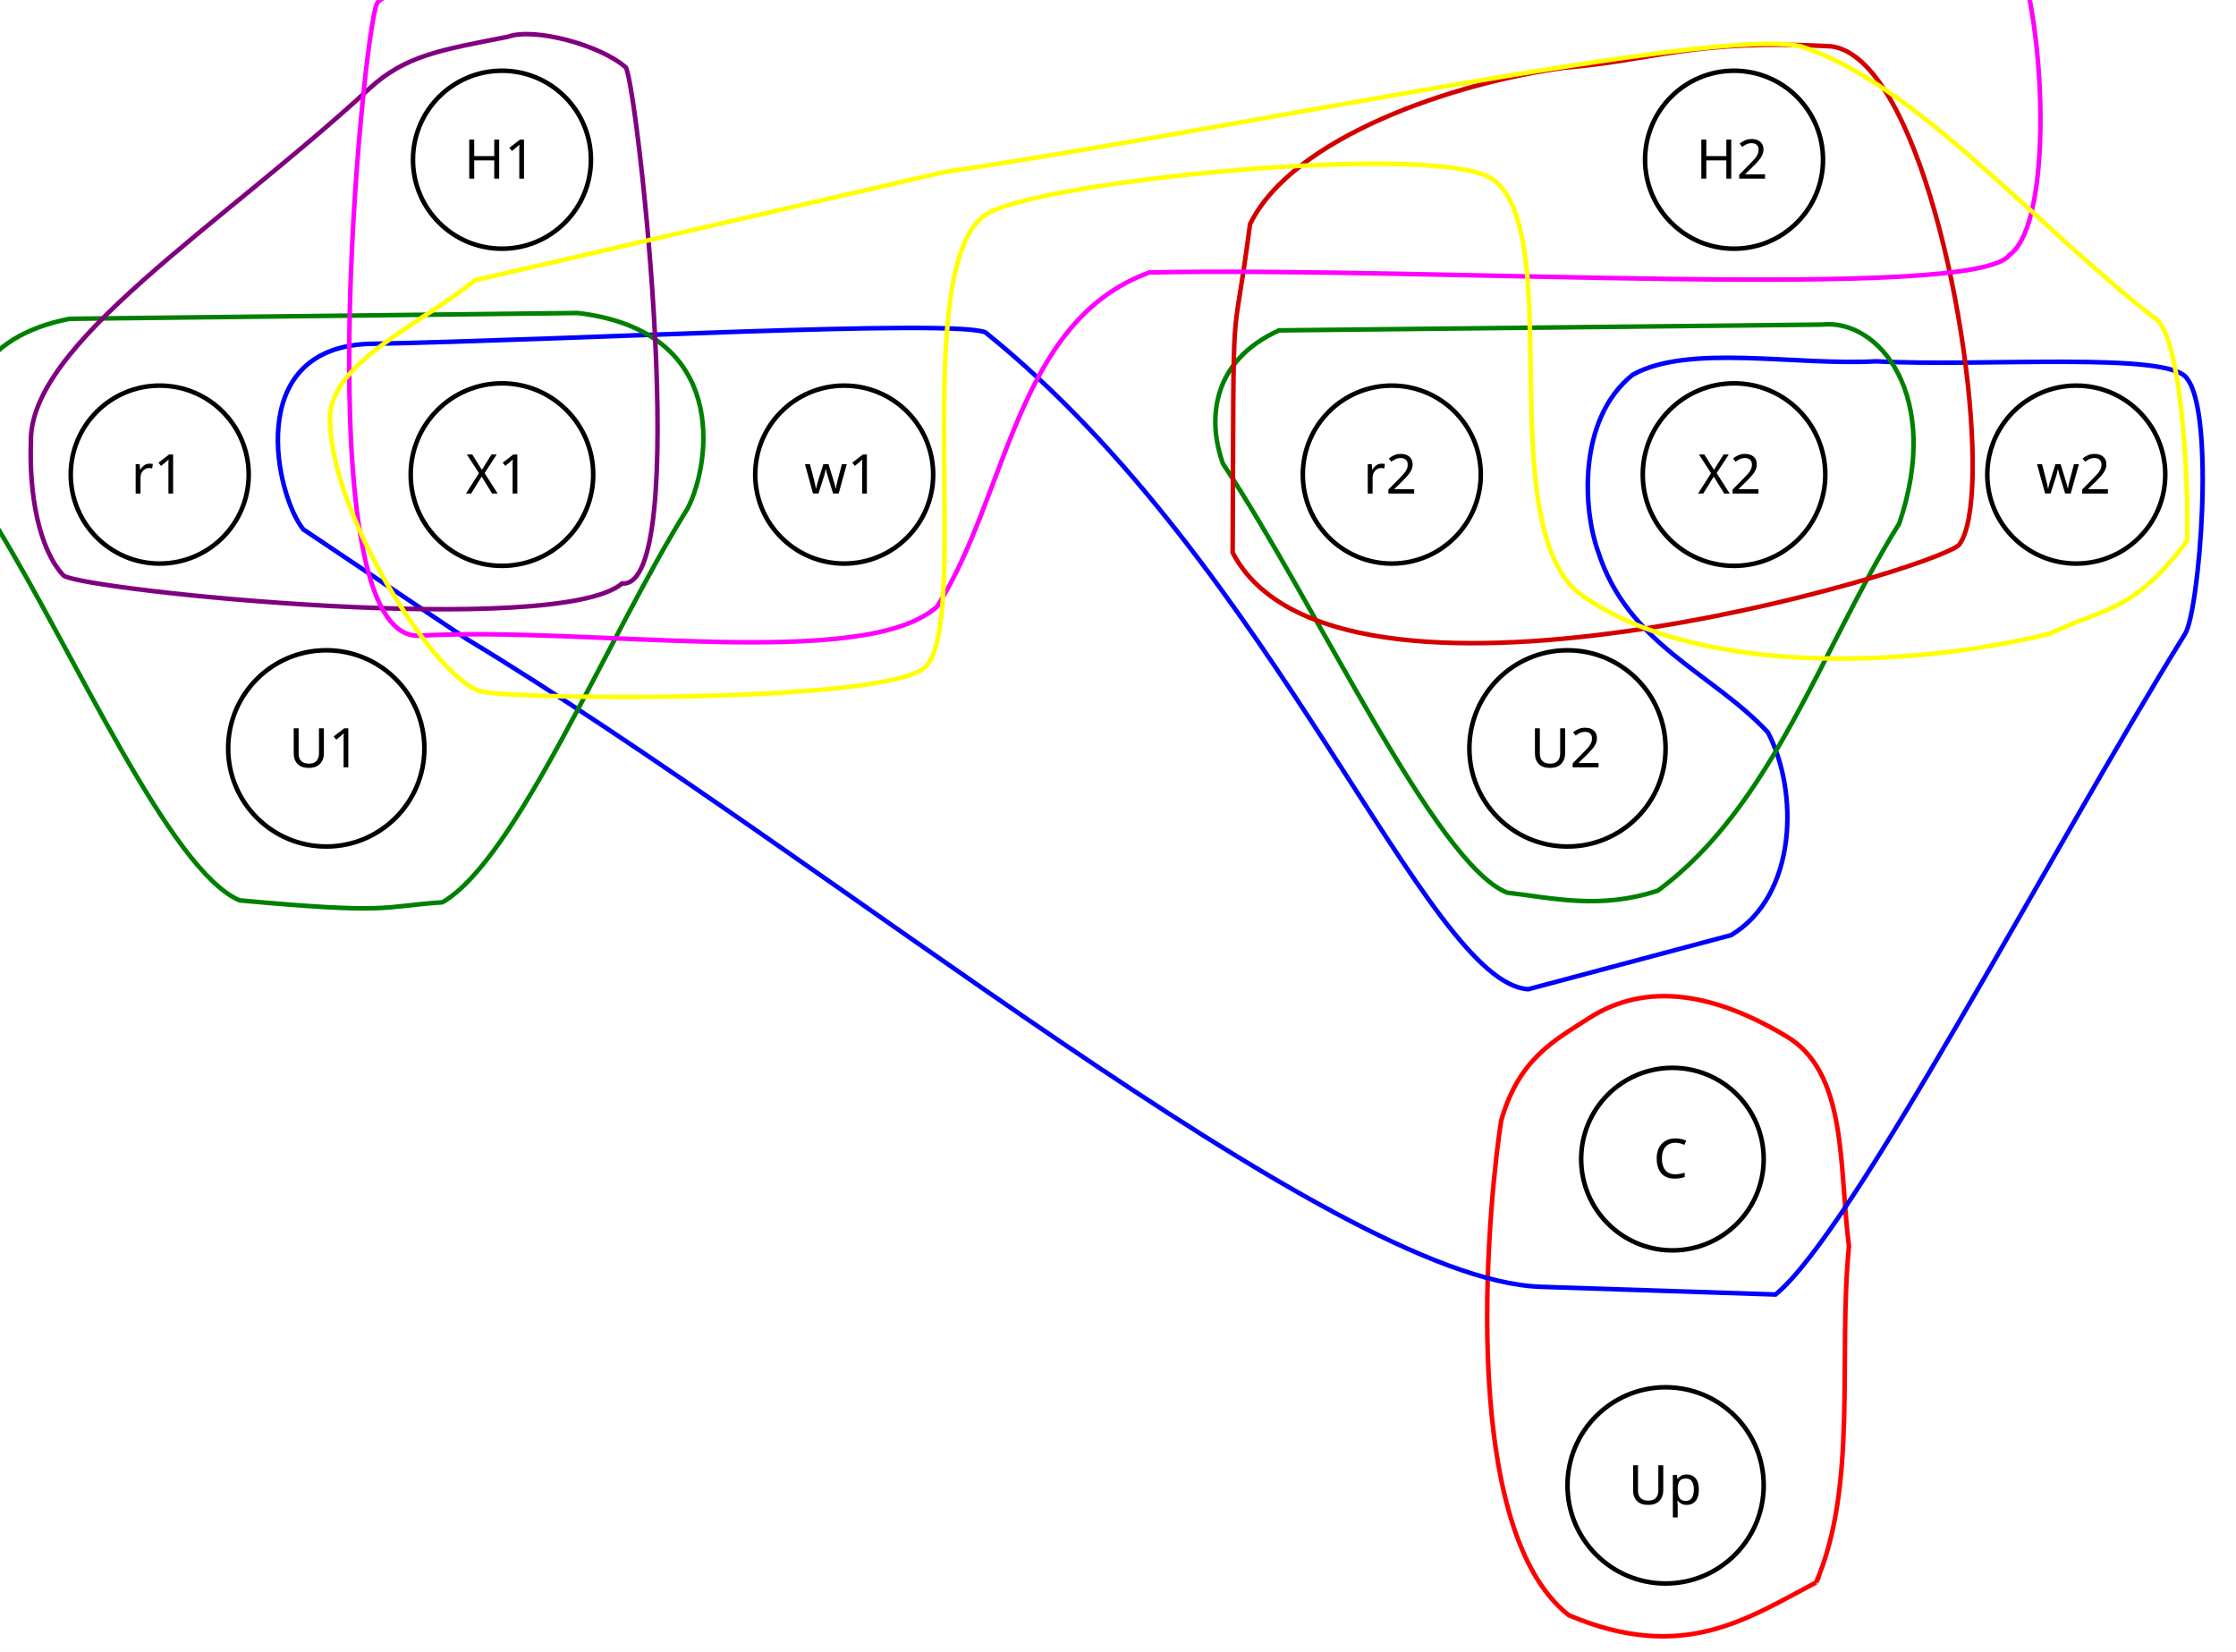
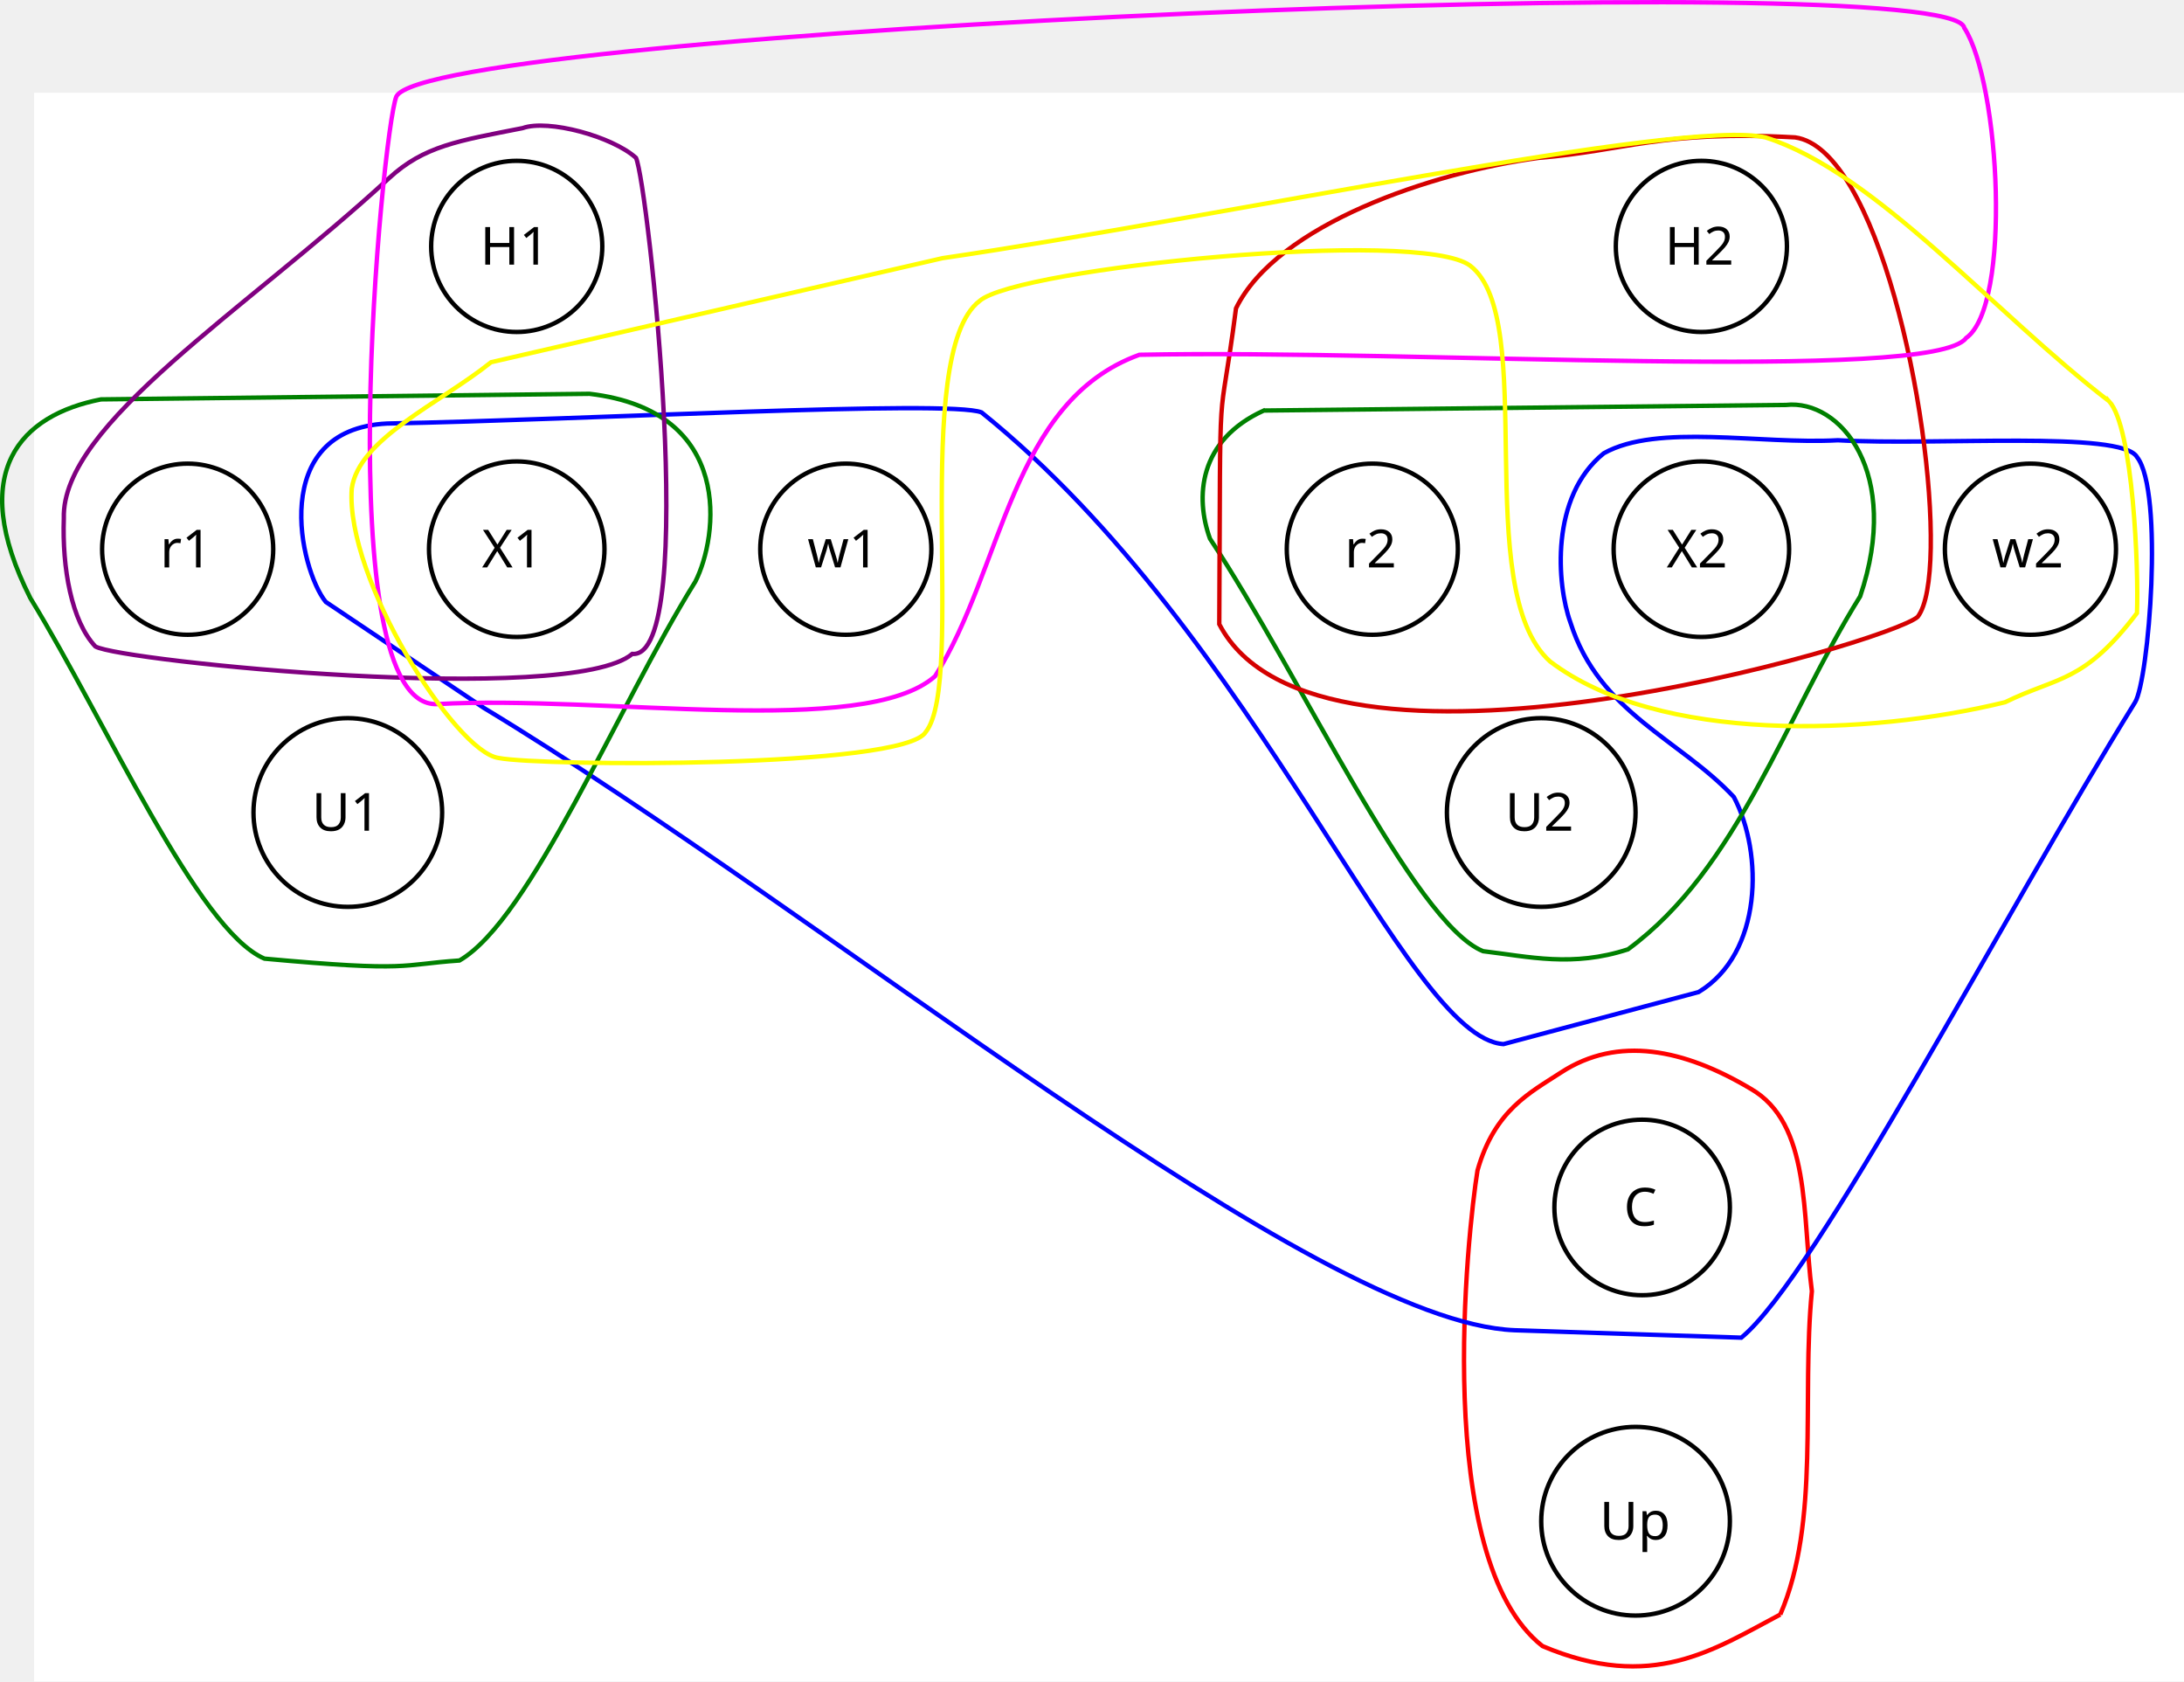
- <svg xmlns="http://www.w3.org/2000/svg" fill-opacity="1" color-rendering="auto" color-interpolation="auto" text-rendering="auto" stroke="black" stroke-linecap="square" width="490" stroke-miterlimit="10" shape-rendering="auto" stroke-opacity="1" fill="black" stroke-dasharray="none" font-weight="normal" stroke-width="1" height="362" font-family="'Dialog'" font-style="normal" stroke-linejoin="miter" font-size="12" stroke-dashoffset="0" image-rendering="auto" id="svg3379" version="1.1">
+ <svg xmlns="http://www.w3.org/2000/svg" color-rendering="auto" color-interpolation="auto" text-rendering="auto" width="497.773" stroke-miterlimit="10" shape-rendering="auto" font-weight="normal" height="383.148" font-style="normal" font-size="12" image-rendering="auto" id="svg3379" version="1.1" style="font-size:12px;font-style:normal;font-weight:normal;fill:#000000;fill-opacity:1;stroke:#000000;stroke-width:1;stroke-linecap:square;stroke-linejoin:miter;stroke-miterlimit:10;stroke-opacity:1;stroke-dasharray:none;stroke-dashoffset:0;font-family:Dialog">
  <defs id="genericDefs" />
-   <g id="g3382">
+   <g id="g3382" transform="translate(7.773091,21.14806)">
    <defs id="defs1">
      <clipPath clipPathUnits="userSpaceOnUse" id="clipPath1">
-         <path d="M0 0 L490 0 L490 362 L0 362 L0 0 Z" id="path3386" />
+         <path d="M 0,0 490,0 490,362 0,362 0,0 z" id="path3386" />
      </clipPath>
      <clipPath clipPathUnits="userSpaceOnUse" id="clipPath2">
-         <path d="M265 76 L755 76 L755 438 L265 438 L265 76 Z" id="path3389" />
+         <path d="m 265,76 490,0 0,362 -490,0 0,-362 z" id="path3389" />
      </clipPath>
    </defs>
-     <g fill="white" text-rendering="geometricPrecision" shape-rendering="geometricPrecision" transform="translate(-265,-76)" stroke="white" id="g3391">
-       <rect x="265" width="490" height="362" y="76" clip-path="url(#clipPath2)" stroke="none" id="rect3393" />
+     <g text-rendering="geometricPrecision" shape-rendering="geometricPrecision" transform="translate(-265,-76)" id="g3391" style="fill:#ffffff;stroke:#ffffff">
+       <rect x="265" width="490" height="362" y="76" clip-path="url(#clipPath2)" id="rect3393" style="stroke:none" />
    </g>
-     <g text-rendering="geometricPrecision" stroke-miterlimit="1.45" shape-rendering="geometricPrecision" font-family="sans-serif" transform="matrix(1,0,0,1,-265,-76)" stroke-linecap="butt" id="g3395">
-       <text x="293.716" xml:space="preserve" y="184.154" clip-path="url(#clipPath2)" stroke="none" id="text3397">r1</text>
-       <circle fill="none" r="19.5" clip-path="url(#clipPath2)" cx="300" cy="180" id="circle3399" d="m 319.5,180 c 0,10.77 -8.73,19.5 -19.5,19.5 -10.77,0 -19.5,-8.73 -19.5,-19.5 0,-10.77 8.73,-19.5 19.5,-19.5 10.77,0 19.5,8.73 19.5,19.5 z" />
-       <text x="441.275" xml:space="preserve" y="184.154" clip-path="url(#clipPath2)" stroke="none" id="text3401">w1</text>
-       <circle fill="none" r="19.5" clip-path="url(#clipPath2)" cx="450" cy="180" id="circle3403" d="m 469.5,180 c 0,10.77 -8.73,19.5 -19.5,19.5 -10.77,0 -19.5,-8.73 -19.5,-19.5 0,-10.77 8.73,-19.5 19.5,-19.5 10.77,0 19.5,8.73 19.5,19.5 z" />
-       <text x="366.671" xml:space="preserve" y="115.154" clip-path="url(#clipPath2)" stroke="none" id="text3405">H1</text>
-       <circle fill="none" r="19.5" clip-path="url(#clipPath2)" cx="375" cy="111" id="circle3407" d="m 394.5,111 c 0,10.77 -8.73,19.5 -19.5,19.5 -10.77,0 -19.5,-8.73 -19.5,-19.5 0,-10.77 8.73,-19.5 19.5,-19.5 10.77,0 19.5,8.73 19.5,19.5 z" />
-       <text x="563.716" xml:space="preserve" y="184.154" clip-path="url(#clipPath2)" stroke="none" id="text3409">r2</text>
-       <circle fill="none" r="19.5" clip-path="url(#clipPath2)" cx="570" cy="180" id="circle3411" d="m 589.5,180 c 0,10.77 -8.73,19.5 -19.5,19.5 -10.77,0 -19.5,-8.73 -19.5,-19.5 0,-10.77 8.73,-19.5 19.5,-19.5 10.77,0 19.5,8.73 19.5,19.5 z" />
-       <text x="711.275" xml:space="preserve" y="184.154" clip-path="url(#clipPath2)" stroke="none" id="text3413">w2</text>
-       <circle fill="none" r="19.5" clip-path="url(#clipPath2)" cx="720" cy="180" id="circle3415" d="m 739.5,180 c 0,10.77 -8.73,19.5 -19.5,19.5 -10.77,0 -19.5,-8.73 -19.5,-19.5 0,-10.77 8.73,-19.5 19.5,-19.5 10.77,0 19.5,8.73 19.5,19.5 z" />
-       <text x="636.671" xml:space="preserve" y="115.154" clip-path="url(#clipPath2)" stroke="none" id="text3417">H2</text>
-       <circle fill="none" r="19.5" clip-path="url(#clipPath2)" cx="645" cy="111" id="circle3419" d="m 664.5,111 c 0,10.77 -8.73,19.5 -19.5,19.5 -10.77,0 -19.5,-8.73 -19.5,-19.5 0,-10.77 8.73,-19.5 19.5,-19.5 10.77,0 19.5,8.73 19.5,19.5 z" />
-       <text x="367.072" xml:space="preserve" y="184.154" clip-path="url(#clipPath2)" stroke="none" id="text3421">X1</text>
-       <circle fill="none" r="20" clip-path="url(#clipPath2)" cx="375" cy="180" id="circle3423" d="m 395,180 c 0,11.046 -8.954,20 -20,20 -11.046,0 -20,-8.954 -20,-20 0,-11.046 8.954,-20 20,-20 11.046,0 20,8.954 20,20 z" />
-       <text x="637.072" xml:space="preserve" y="184.154" clip-path="url(#clipPath2)" stroke="none" id="text3425">X2</text>
-       <circle fill="none" r="20" clip-path="url(#clipPath2)" cx="645" cy="180" id="circle3427" d="m 665,180 c 0,11.046 -8.954,20 -20,20 -11.046,0 -20,-8.954 -20,-20 0,-11.046 8.954,-20 20,-20 11.046,0 20,8.954 20,20 z" />
-       <text x="328.291" xml:space="preserve" y="244.154" clip-path="url(#clipPath2)" stroke="none" id="text3429">U1</text>
-       <circle fill="none" r="21.5" clip-path="url(#clipPath2)" cx="336.5" cy="240" id="circle3431" d="m 358,240 c 0,11.874 -9.626,21.5 -21.5,21.5 -11.874,0 -21.5,-9.626 -21.5,-21.5 0,-11.874 9.626,-21.5 21.5,-21.5 11.874,0 21.5,9.626 21.5,21.5 z" />
-       <text x="600.291" xml:space="preserve" y="244.154" clip-path="url(#clipPath2)" stroke="none" id="text3433">U2</text>
-       <circle fill="none" r="21.5" clip-path="url(#clipPath2)" cx="608.5" cy="240" id="circle3435" d="m 630,240 c 0,11.874 -9.626,21.5 -21.5,21.5 -11.874,0 -21.5,-9.626 -21.5,-21.5 0,-11.874 9.626,-21.5 21.5,-21.5 11.874,0 21.5,9.626 21.5,21.5 z" />
-       <text x="621.8" xml:space="preserve" y="405.654" clip-path="url(#clipPath2)" stroke="none" id="text3437">Up</text>
-       <circle fill="none" r="21.5" clip-path="url(#clipPath2)" cx="630" cy="401.5" id="circle3439" d="m 651.5,401.5 c 0,11.874 -9.626,21.5 -21.5,21.5 -11.874,0 -21.5,-9.626 -21.5,-21.5 0,-11.874 9.626,-21.5 21.5,-21.5 11.874,0 21.5,9.626 21.5,21.5 z" />
-       <text x="627.311" xml:space="preserve" y="334.154" clip-path="url(#clipPath2)" stroke="none" id="text3441">C</text>
-       <circle fill="none" r="20" clip-path="url(#clipPath2)" cx="631.5" cy="330" id="circle3443" d="m 651.5,330 c 0,11.046 -8.954,20 -20,20 -11.046,0 -20,-8.954 -20,-20 0,-11.046 8.954,-20 20,-20 11.046,0 20,8.954 20,20 z" />
+     <g text-rendering="geometricPrecision" stroke-miterlimit="1.45" shape-rendering="geometricPrecision" transform="translate(-265,-76)" id="g3395" style="stroke-linecap:butt;stroke-miterlimit:1.45;font-family:sans-serif">
+       <text x="293.716" xml:space="preserve" y="184.154" clip-path="url(#clipPath2)" id="text3397" style="stroke:none">r1</text>
+       <circle r="19.5" clip-path="url(#clipPath2)" cx="300" cy="180" id="circle3399" d="m 319.5,180 c 0,10.77 -8.73,19.5 -19.5,19.5 -10.77,0 -19.5,-8.73 -19.5,-19.5 0,-10.77 8.73,-19.5 19.5,-19.5 10.77,0 19.5,8.73 19.5,19.5 z" style="fill:none" />
+       <text x="441.275" xml:space="preserve" y="184.154" clip-path="url(#clipPath2)" id="text3401" style="stroke:none">w1</text>
+       <circle r="19.5" clip-path="url(#clipPath2)" cx="450" cy="180" id="circle3403" d="m 469.5,180 c 0,10.77 -8.73,19.5 -19.5,19.5 -10.77,0 -19.5,-8.73 -19.5,-19.5 0,-10.77 8.73,-19.5 19.5,-19.5 10.77,0 19.5,8.73 19.5,19.5 z" style="fill:none" />
+       <text x="366.671" xml:space="preserve" y="115.154" clip-path="url(#clipPath2)" id="text3405" style="stroke:none">H1</text>
+       <circle r="19.5" clip-path="url(#clipPath2)" cx="375" cy="111" id="circle3407" d="m 394.5,111 c 0,10.77 -8.73,19.5 -19.5,19.5 -10.77,0 -19.5,-8.73 -19.5,-19.5 0,-10.77 8.73,-19.5 19.5,-19.5 10.77,0 19.5,8.73 19.5,19.5 z" style="fill:none" />
+       <text x="563.716" xml:space="preserve" y="184.154" clip-path="url(#clipPath2)" id="text3409" style="stroke:none">r2</text>
+       <circle r="19.5" clip-path="url(#clipPath2)" cx="570" cy="180" id="circle3411" d="m 589.5,180 c 0,10.77 -8.73,19.5 -19.5,19.5 -10.77,0 -19.5,-8.73 -19.5,-19.5 0,-10.77 8.73,-19.5 19.5,-19.5 10.77,0 19.5,8.73 19.5,19.5 z" style="fill:none" />
+       <text x="711.275" xml:space="preserve" y="184.154" clip-path="url(#clipPath2)" id="text3413" style="stroke:none">w2</text>
+       <circle r="19.5" clip-path="url(#clipPath2)" cx="720" cy="180" id="circle3415" d="m 739.5,180 c 0,10.77 -8.73,19.5 -19.5,19.5 -10.77,0 -19.5,-8.73 -19.5,-19.5 0,-10.77 8.73,-19.5 19.5,-19.5 10.77,0 19.5,8.73 19.5,19.5 z" style="fill:none" />
+       <text x="636.671" xml:space="preserve" y="115.154" clip-path="url(#clipPath2)" id="text3417" style="stroke:none">H2</text>
+       <circle r="19.5" clip-path="url(#clipPath2)" cx="645" cy="111" id="circle3419" d="m 664.5,111 c 0,10.77 -8.73,19.5 -19.5,19.5 -10.77,0 -19.5,-8.73 -19.5,-19.5 0,-10.77 8.73,-19.5 19.5,-19.5 10.77,0 19.5,8.73 19.5,19.5 z" style="fill:none" />
+       <text x="367.072" xml:space="preserve" y="184.154" clip-path="url(#clipPath2)" id="text3421" style="stroke:none">X1</text>
+       <circle r="20" clip-path="url(#clipPath2)" cx="375" cy="180" id="circle3423" d="m 395,180 c 0,11.046 -8.954,20 -20,20 -11.046,0 -20,-8.954 -20,-20 0,-11.046 8.954,-20 20,-20 11.046,0 20,8.954 20,20 z" style="fill:none" />
+       <text x="637.072" xml:space="preserve" y="184.154" clip-path="url(#clipPath2)" id="text3425" style="stroke:none">X2</text>
+       <circle r="20" clip-path="url(#clipPath2)" cx="645" cy="180" id="circle3427" d="m 665,180 c 0,11.046 -8.954,20 -20,20 -11.046,0 -20,-8.954 -20,-20 0,-11.046 8.954,-20 20,-20 11.046,0 20,8.954 20,20 z" style="fill:none" />
+       <text x="328.291" xml:space="preserve" y="244.154" clip-path="url(#clipPath2)" id="text3429" style="stroke:none">U1</text>
+       <circle r="21.5" clip-path="url(#clipPath2)" cx="336.5" cy="240" id="circle3431" d="m 358,240 c 0,11.874 -9.626,21.5 -21.5,21.5 -11.874,0 -21.5,-9.626 -21.5,-21.5 0,-11.874 9.626,-21.5 21.5,-21.5 11.874,0 21.5,9.626 21.5,21.5 z" style="fill:none" />
+       <text x="600.291" xml:space="preserve" y="244.154" clip-path="url(#clipPath2)" id="text3433" style="stroke:none">U2</text>
+       <circle r="21.5" clip-path="url(#clipPath2)" cx="608.5" cy="240" id="circle3435" d="m 630,240 c 0,11.874 -9.626,21.5 -21.5,21.5 -11.874,0 -21.5,-9.626 -21.5,-21.5 0,-11.874 9.626,-21.5 21.5,-21.5 11.874,0 21.5,9.626 21.5,21.5 z" style="fill:none" />
+       <text x="621.8" xml:space="preserve" y="405.654" clip-path="url(#clipPath2)" id="text3437" style="stroke:none">Up</text>
+       <circle r="21.5" clip-path="url(#clipPath2)" cx="630" cy="401.5" id="circle3439" d="m 651.5,401.5 c 0,11.874 -9.626,21.5 -21.5,21.5 -11.874,0 -21.5,-9.626 -21.5,-21.5 0,-11.874 9.626,-21.5 21.5,-21.5 11.874,0 21.5,9.626 21.5,21.5 z" style="fill:none" />
+       <text x="627.31" xml:space="preserve" y="334.154" clip-path="url(#clipPath2)" id="text3441" style="stroke:none">C</text>
+       <circle r="20" clip-path="url(#clipPath2)" cx="631.5" cy="330" id="circle3443" d="m 651.5,330 c 0,11.046 -8.954,20 -20,20 -11.046,0 -20,-8.954 -20,-20 0,-11.046 8.954,-20 20,-20 11.046,0 20,8.954 20,20 z" style="fill:none" />
    </g>
  </g>
-   <path style="fill:none;stroke:#ff0000;stroke-width:1px;stroke-linecap:butt;stroke-linejoin:miter;stroke-opacity:1" d="m 397.988,346.758 c -15.109,7.981 -29.268,17.759 -54.194,7.198 -25.322,-19.783 -17.034,-94.73 -14.819,-108.388 3.901,-13.757 12.004,-17.736 18.996,-22.301 13.023,-8.503 28.091,-5.345 43.242,3.672 13.805,7.899 11.733,28.788 13.972,46.15 -2.399,24.557 1.931,52.478 -7.198,73.67 z" id="path3501" />
-   <path style="fill:none;stroke:#0000ff;stroke-width:1px;stroke-linecap:butt;stroke-linejoin:miter;stroke-opacity:1" d="M 80.444,75.364 C 125.606,74.517 208.574,69.89 215.93,72.823 279.294,123.771 312.604,215.365 334.903,216.777 l 44.456,-11.855 c 14.572,-8.763 14.819,-31.613 8.044,-44.456 -12.419,-13.266 -30.727,-19.173 -37.258,-39.799 -3.101,-8.612 -4.657,-28.65 7.621,-38.529 12.26,-6.869 35.565,-1.976 53.347,-2.964 22.722,1.27 64.616,-2.253 68.166,3.811 6.191,7.823 2.681,50.807 -0.423,55.888 -29.92,48.267 -72.722,130.886 -89.759,144.8 l -51.654,-1.694 C 291.597,280.173 180.788,187.421 102.461,140.143 L 66.473,116.009 C 60.55,108.725 53.204,76.684 80.444,75.364 z" id="path4271" />
-   <path style="fill:none;stroke:#008000;stroke-width:1px;stroke-linecap:butt;stroke-linejoin:miter;stroke-opacity:1" d="m 280.285,72.4 118.973,-1.27 c 12.459,-1.367 26.466,15.517 16.936,43.609 -17.103,27.42 -27.815,62.031 -52.924,80.444 -12.601,4.124 -22.57,1.666 -33.025,0.423 -15.751,-6.354 -41.492,-62.662 -62.239,-93.993 C 264.596,92.216 265.342,79.179 280.285,72.4 z" id="path4294" />
-   <path style="fill:none;stroke:#008000;stroke-width:1px;stroke-linecap:butt;stroke-linejoin:miter;stroke-opacity:1" d="M 15.242,69.86 126.594,68.589 c 33.305,3.92 29.223,32.738 24.133,42.763 -17.924,28.791 -37.446,76.883 -53.771,86.372 -13.641,0.913 -10.749,2.677 -44.456,-0.423 C 37.259,190.812 16.371,143.248 -0.847,115.163 -15.494,86.209 -2.956,73.409 15.242,69.86 z" id="path4296" />
-   <path style="fill:none;stroke:#800080;stroke-width:1px;stroke-linecap:butt;stroke-linejoin:miter;stroke-opacity:1" d="m 80.868,19.476 c 8.001,-7.368 15.785,-8.529 30.484,-11.432 5.804,-2.087 20.46,1.909 25.827,6.774 2.691,5.673 14.604,114.361 -0.847,113.046 -14.254,11.996 -116.606,1.643 -122.36,-1.694 C 8.531,120.436 6.365,108.284 6.774,96.957 6.173,75.496 48.267,49.537 80.868,19.476 z" id="path4298" />
-   <path style="fill:none;stroke:#d40000;stroke-width:1px;stroke-linecap:butt;stroke-linejoin:miter;stroke-opacity:1" d="m 342.947,14.819 c 19.435,-1.565 28.166,-6.341 58.428,-4.657 18.656,2.606 31.421,63.156 30.903,93.533 -0.129,7.546 -1.077,13.231 -2.959,15.702 -6.019,5.706 -136.967,44.452 -159.195,1.694 0.292,-63.142 -0.282,-40.504 3.811,-71.977 9.372,-19.143 44.88,-31.049 69.013,-34.295 z" id="path4300" />
-   <path style="fill:none;stroke:#ff00ff;stroke-width:1px;stroke-linecap:butt;stroke-linejoin:miter;stroke-opacity:1" d="M 82.561,0.847 C 79.315,8.891 66.692,140.459 91.876,139.296 c 37.823,-2.117 97.437,7.872 113.469,-6.351 15.524,-24.416 17.226,-62.654 46.573,-73.247 62.803,-1.27 180.928,6.398 188.409,-3.811 10.444,-7.315 7.762,-58.146 -0.423,-70.706 -2.391,-14.365 -349.963,0.499 -357.343,15.665 z" id="path4302" />
-   <path style="fill:none;stroke:#ffff00;stroke-width:1px;stroke-linecap:butt;stroke-linejoin:miter;stroke-opacity:1" d="m 472.929,70.283 c 5.504,5.927 6.751,38.544 6.351,48.267 -12.137,15.978 -17.924,14.395 -30.061,20.323 -31.013,7.586 -78.986,9.521 -103.731,-9.315 -18.27,-16.504 -2.405,-78.12 -18.206,-90.182 -11.645,-8.618 -103.184,0.521 -111.775,8.044 -15.944,12.121 -2.977,86.609 -12.278,98.227 -4.94,8.327 -87.734,7.837 -97.38,5.927 C 95.969,150.163 70.899,110.646 72.4,90.182 73.992,78.787 92.47,70.769 104.154,61.392 L 207.039,37.682 c 62.521,-9.173 168.591,-31.899 187.563,-27.52 25.126,7.977 52.218,40.081 78.327,60.122 z" id="path4304" />
+   <path style="fill:none;stroke:#ff0000;stroke-width:1px;stroke-linecap:butt;stroke-linejoin:miter;stroke-opacity:1" d="m 405.761,367.906 c -15.109,7.981 -29.268,17.759 -54.194,7.198 -25.322,-19.783 -17.034,-94.73 -14.819,-108.388 3.901,-13.757 12.004,-17.736 18.996,-22.301 13.023,-8.503 28.091,-5.345 43.242,3.672 13.805,7.899 11.733,28.788 13.972,46.15 -2.399,24.557 1.931,52.478 -7.198,73.67 z" id="path3501" />
+   <path style="fill:none;stroke:#0000ff;stroke-width:1px;stroke-linecap:butt;stroke-linejoin:miter;stroke-opacity:1" d="M 88.218,96.512 C 133.379,95.665 216.347,91.038 223.703,93.971 287.067,144.919 320.377,236.513 342.676,237.925 l 44.456,-11.855 c 14.572,-8.763 14.819,-31.613 8.044,-44.456 -12.419,-13.266 -30.727,-19.173 -37.258,-39.799 -3.101,-8.612 -4.657,-28.65 7.621,-38.529 12.26,-6.869 35.565,-1.976 53.347,-2.964 22.722,1.27 64.616,-2.253 68.166,3.811 6.191,7.823 2.681,50.807 -0.423,55.888 -29.92,48.267 -72.722,130.886 -89.759,144.8 l -51.654,-1.694 C 299.37,301.322 188.561,208.57 110.234,161.291 L 74.246,137.157 C 68.323,129.873 60.977,97.832 88.218,96.512 z" id="path4271" />
+   <path style="fill:none;stroke:#008000;stroke-width:1px;stroke-linecap:butt;stroke-linejoin:miter;stroke-opacity:1" d="m 288.058,93.548 118.973,-1.27 c 12.459,-1.367 26.466,15.517 16.936,43.609 -17.103,27.42 -27.815,62.031 -52.924,80.444 -12.601,4.124 -22.57,1.666 -33.025,0.423 -15.751,-6.354 -41.492,-62.662 -62.239,-93.993 -3.411,-9.398 -2.665,-22.435 12.278,-29.214 z" id="path4294" />
+   <path style="fill:none;stroke:#008000;stroke-width:1px;stroke-linecap:butt;stroke-linejoin:miter;stroke-opacity:1" d="M 23.015,91.008 134.367,89.738 c 33.305,3.92 29.223,32.738 24.133,42.763 -17.924,28.791 -37.446,76.883 -53.771,86.372 -13.641,0.913 -10.749,2.677 -44.456,-0.423 C 45.032,211.96 24.144,164.396 6.926,136.311 -7.721,107.357 4.817,94.557 23.015,91.008 z" id="path4296" />
+   <path style="fill:none;stroke:#800080;stroke-width:1px;stroke-linecap:butt;stroke-linejoin:miter;stroke-opacity:1" d="m 88.641,40.624 c 8.001,-7.368 15.785,-8.529 30.484,-11.432 5.804,-2.087 20.46,1.909 25.827,6.774 2.691,5.673 14.604,114.361 -0.847,113.046 -14.254,11.996 -116.606,1.643 -122.36,-1.694 C 16.304,141.584 14.139,129.433 14.547,118.105 13.946,96.644 56.04,70.685 88.641,40.624 z" id="path4298" />
+   <path style="fill:none;stroke:#d40000;stroke-width:1px;stroke-linecap:butt;stroke-linejoin:miter;stroke-opacity:1" d="m 350.72,35.967 c 19.435,-1.565 28.166,-6.341 58.428,-4.657 18.656,2.606 31.421,63.156 30.903,93.533 -0.129,7.546 -1.077,13.231 -2.959,15.702 -6.019,5.706 -136.967,44.452 -159.195,1.694 0.292,-63.142 -0.282,-40.504 3.811,-71.977 9.372,-19.143 44.88,-31.049 69.013,-34.295 z" id="path4300" />
+   <path style="fill:none;stroke:#ff00ff;stroke-width:1px;stroke-linecap:butt;stroke-linejoin:miter;stroke-opacity:1" d="m 90.334,21.995 c -3.246,8.044 -15.87,139.612 9.315,138.449 37.823,-2.117 97.437,7.872 113.469,-6.351 15.524,-24.416 17.226,-62.654 46.573,-73.247 62.803,-1.27 180.928,6.398 188.409,-3.811 10.444,-7.315 7.762,-58.146 -0.423,-70.706 C 445.286,-8.035 97.715,6.828 90.334,21.995 z" id="path4302" />
+   <path style="fill:none;stroke:#ffff00;stroke-width:1px;stroke-linecap:butt;stroke-linejoin:miter;stroke-opacity:1" d="m 480.702,91.431 c 5.504,5.927 6.751,38.544 6.351,48.267 -12.137,15.978 -17.924,14.395 -30.061,20.323 -31.013,7.586 -78.986,9.521 -103.731,-9.315 -18.27,-16.504 -2.405,-78.12 -18.206,-90.182 -11.645,-8.618 -103.184,0.521 -111.775,8.044 -15.944,12.121 -2.977,86.609 -12.278,98.227 -4.94,8.327 -87.734,7.837 -97.38,5.927 C 103.742,171.311 78.672,131.794 80.173,111.331 81.765,99.935 100.243,91.917 111.927,82.54 L 214.812,58.83 c 62.521,-9.173 168.591,-31.899 187.563,-27.52 25.126,7.977 52.218,40.081 78.327,60.122 z" id="path4304" />
</svg>
